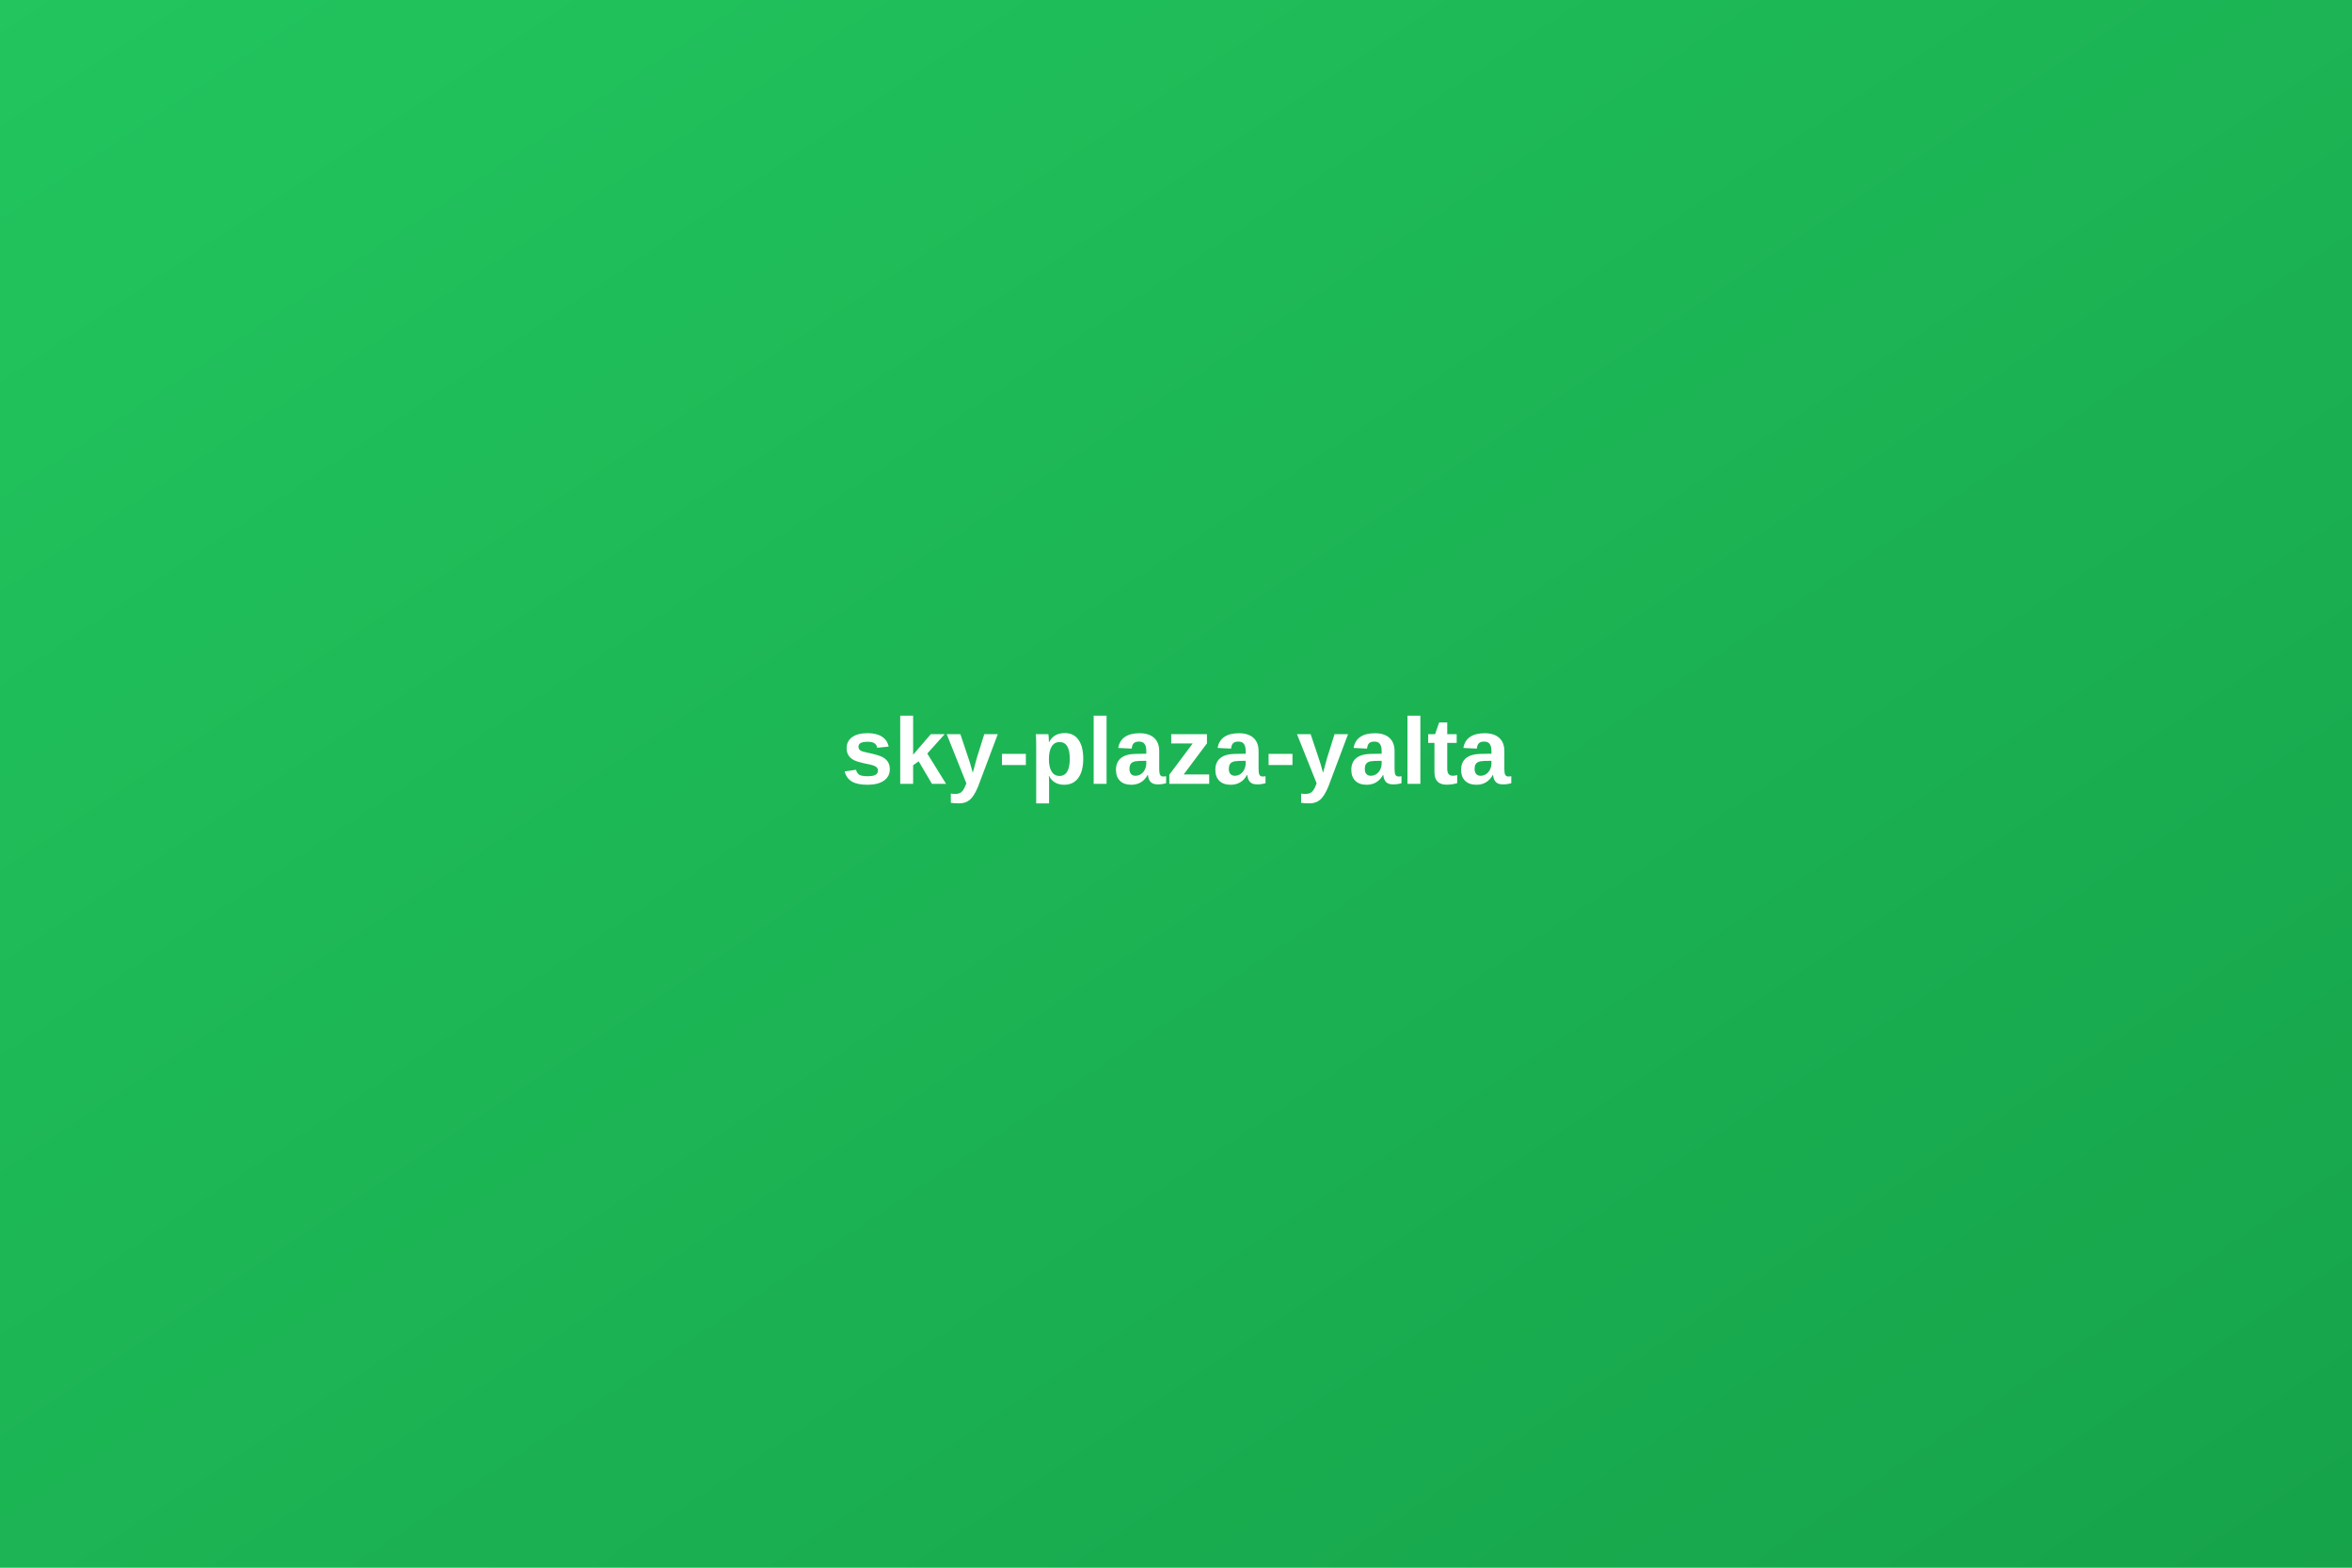
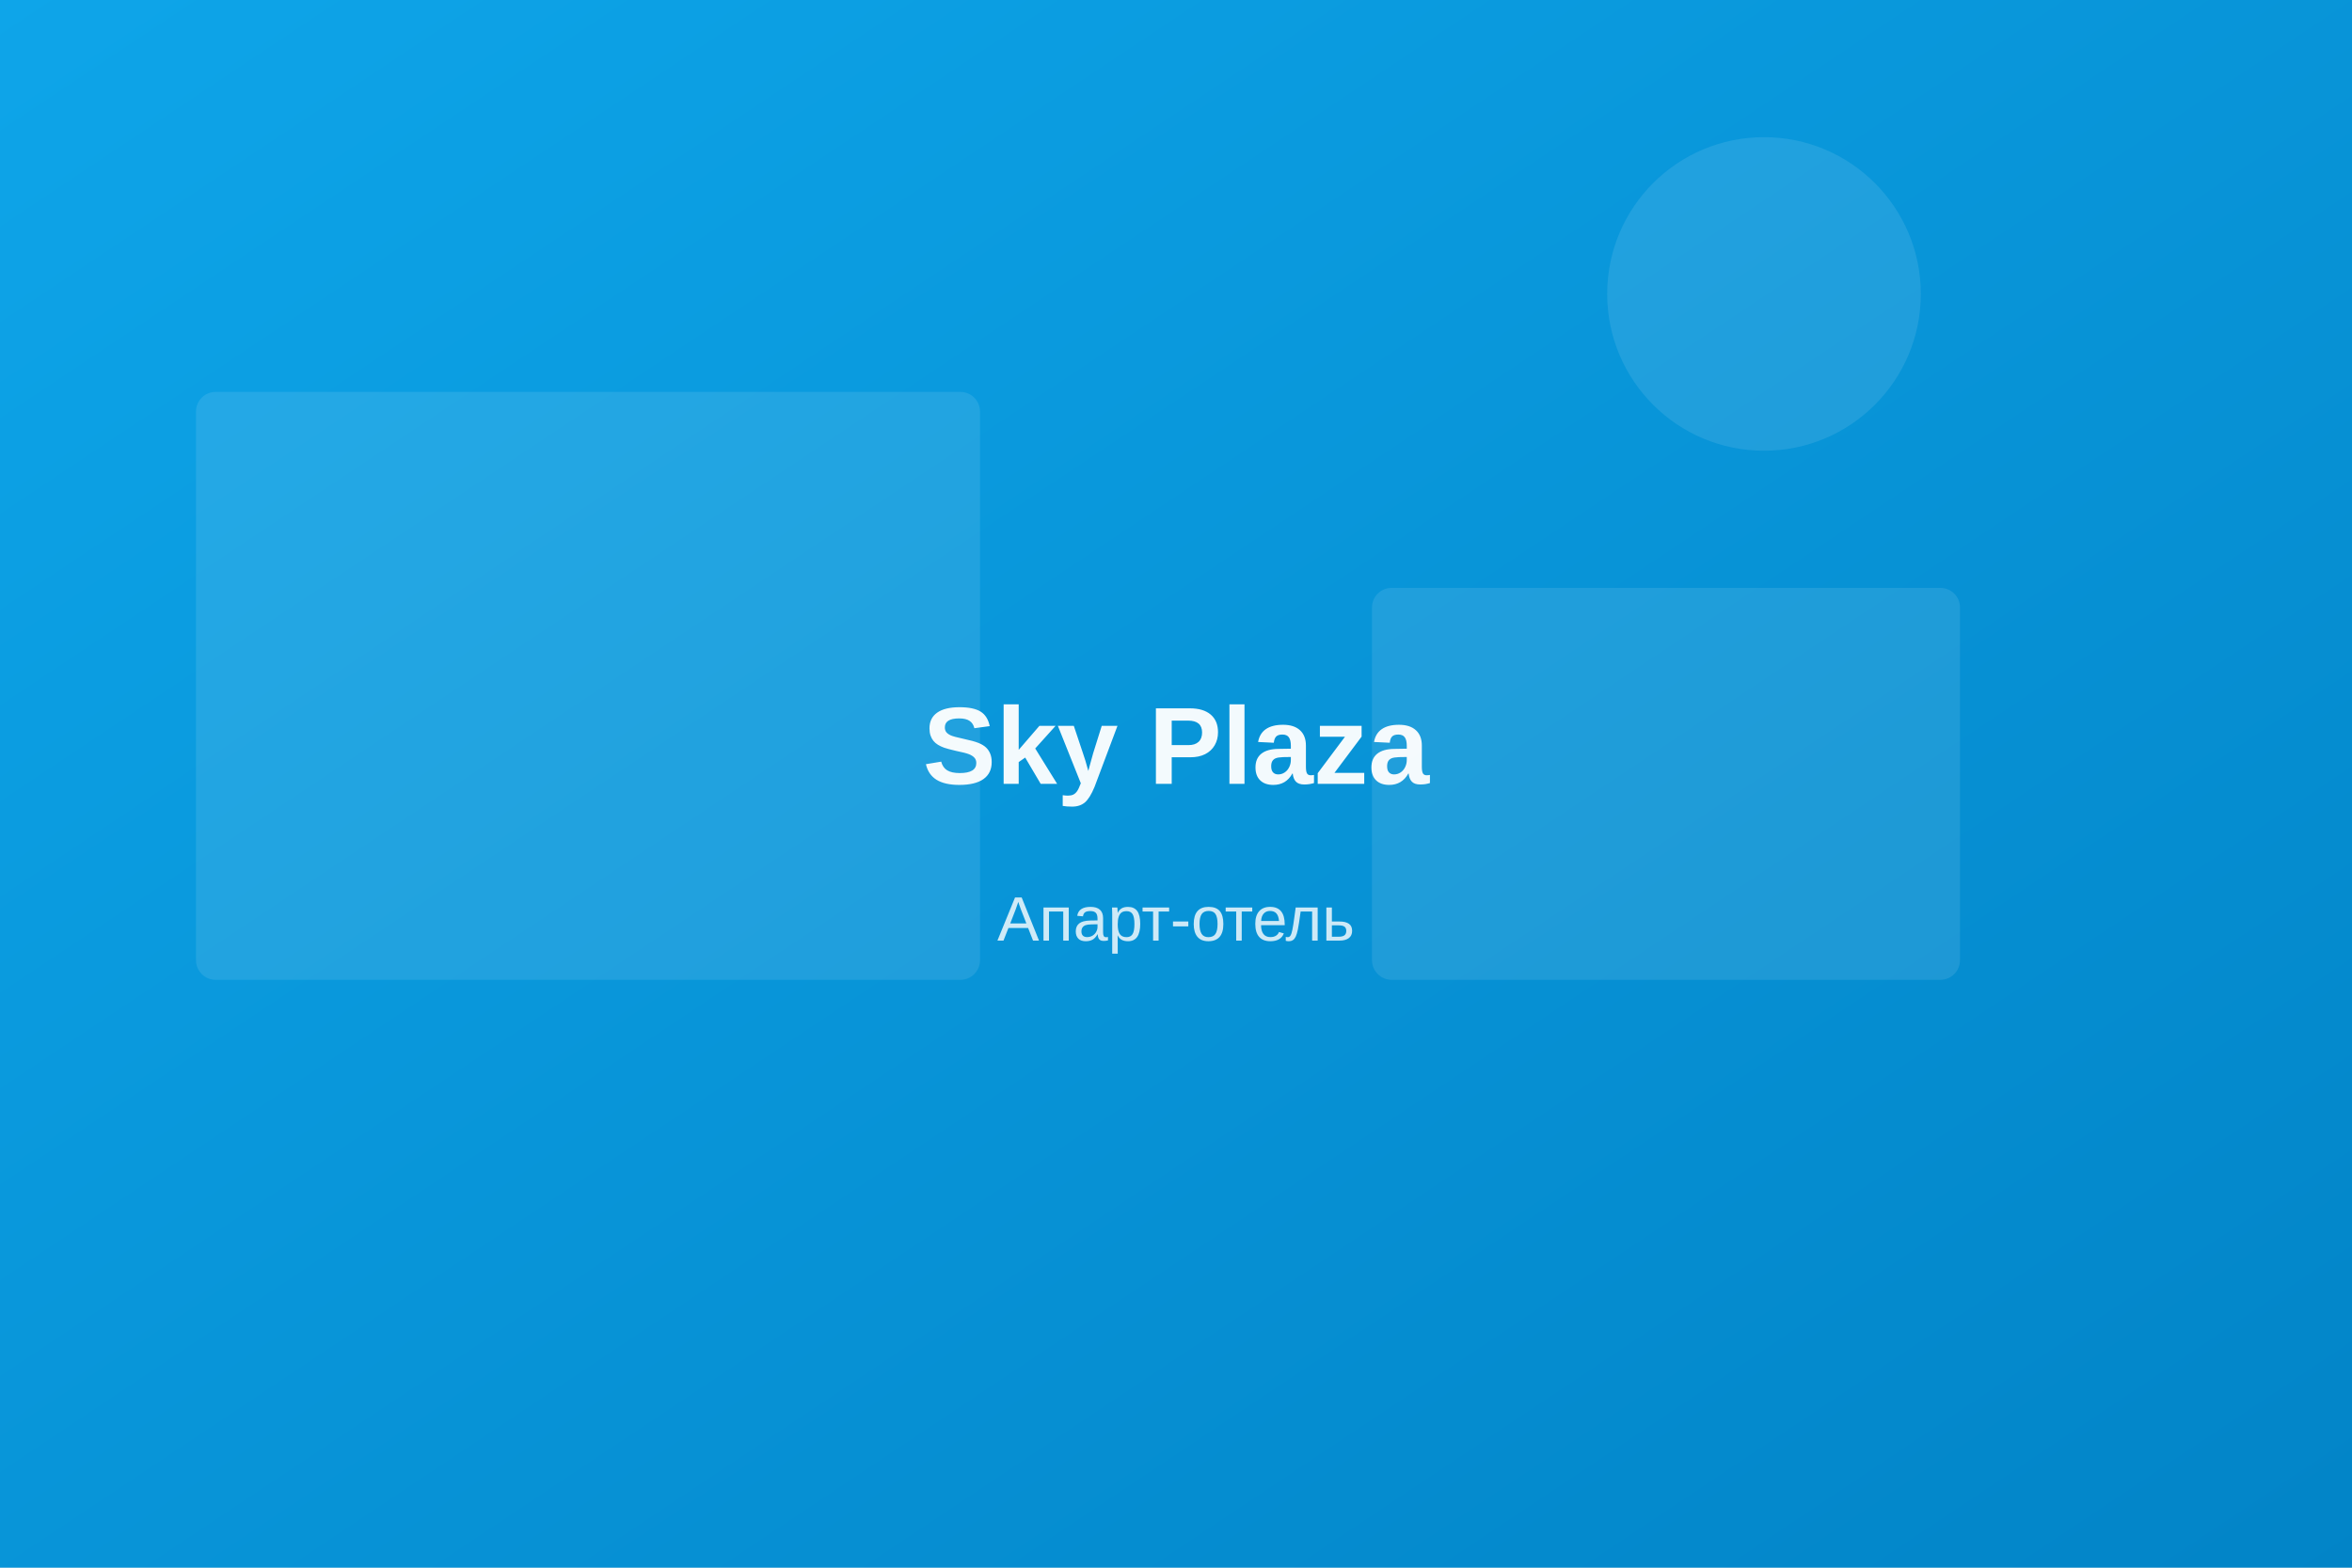
<svg xmlns="http://www.w3.org/2000/svg" width="1200" height="800">
  <defs>
-     <linearGradient id="grad" x1="0%" y1="0%" x2="100%" y2="100%">
-       <stop offset="0%" style="stop-color:rgb(34,197,94);stop-opacity:1" />
-       <stop offset="100%" style="stop-color:rgb(22,163,74);stop-opacity:1" />
+     <linearGradient id="grad-sky-plaza-yalta-1" x1="0%" y1="0%" x2="100%" y2="100%">
+       <stop offset="0%" style="stop-color:#0ea5e9;stop-opacity:1" />
+       <stop offset="100%" style="stop-color:#0284c7;stop-opacity:1" />
    </linearGradient>
  </defs>
-   <rect width="1200" height="800" fill="url(#grad)" />
-   <text x="50%" y="50%" text-anchor="middle" fill="white" font-size="48" font-family="Arial" font-weight="bold">sky-plaza-yalta</text>
+   <rect width="1200" height="800" fill="url(#grad-sky-plaza-yalta-1)" />
+   <g opacity="0.1">
+     <rect x="100" y="200" width="400" height="300" fill="white" rx="10" />
+     <rect x="700" y="300" width="300" height="200" fill="white" rx="10" />
+     <circle cx="900" cy="150" r="80" fill="white" />
+   </g>
+   <text x="50%" y="50%" text-anchor="middle" fill="white" font-size="56" font-family="Arial, sans-serif" font-weight="bold" opacity="0.95">
+     Sky Plaza
+   </text>
+   <text x="50%" y="60%" text-anchor="middle" fill="white" font-size="32" font-family="Arial, sans-serif" opacity="0.8">
+     Апарт-отель
+   </text>
</svg>
